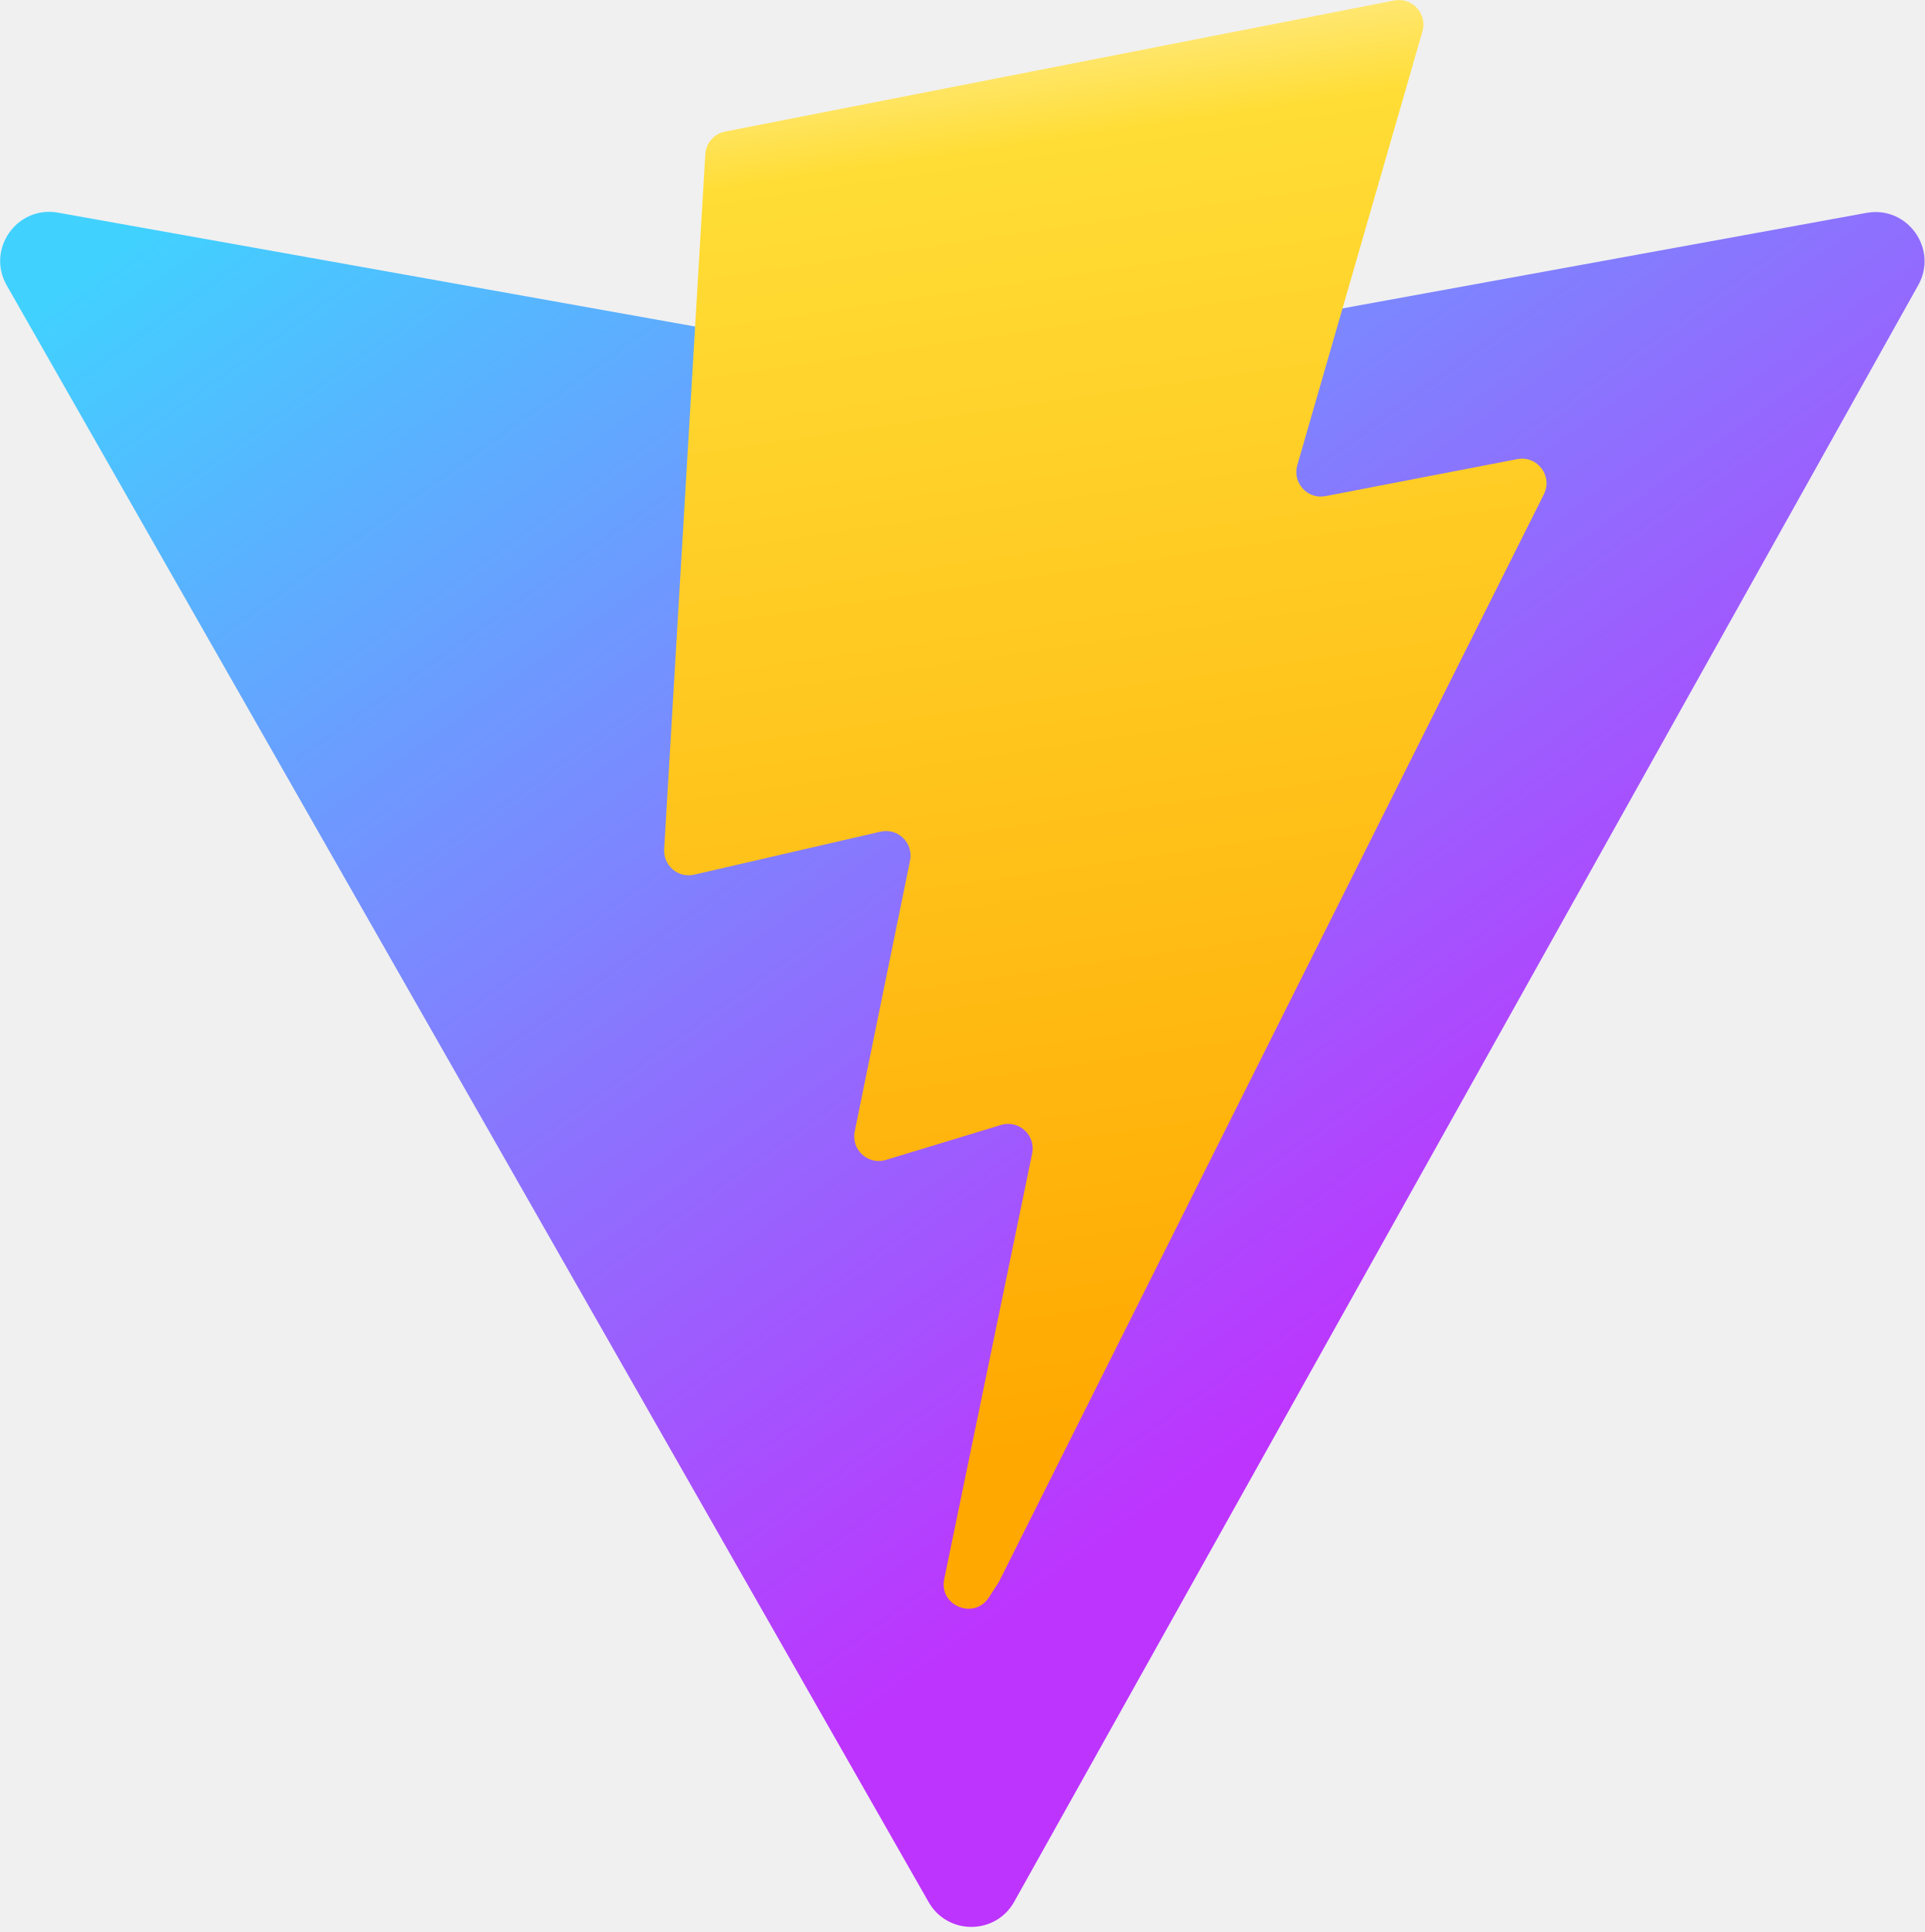
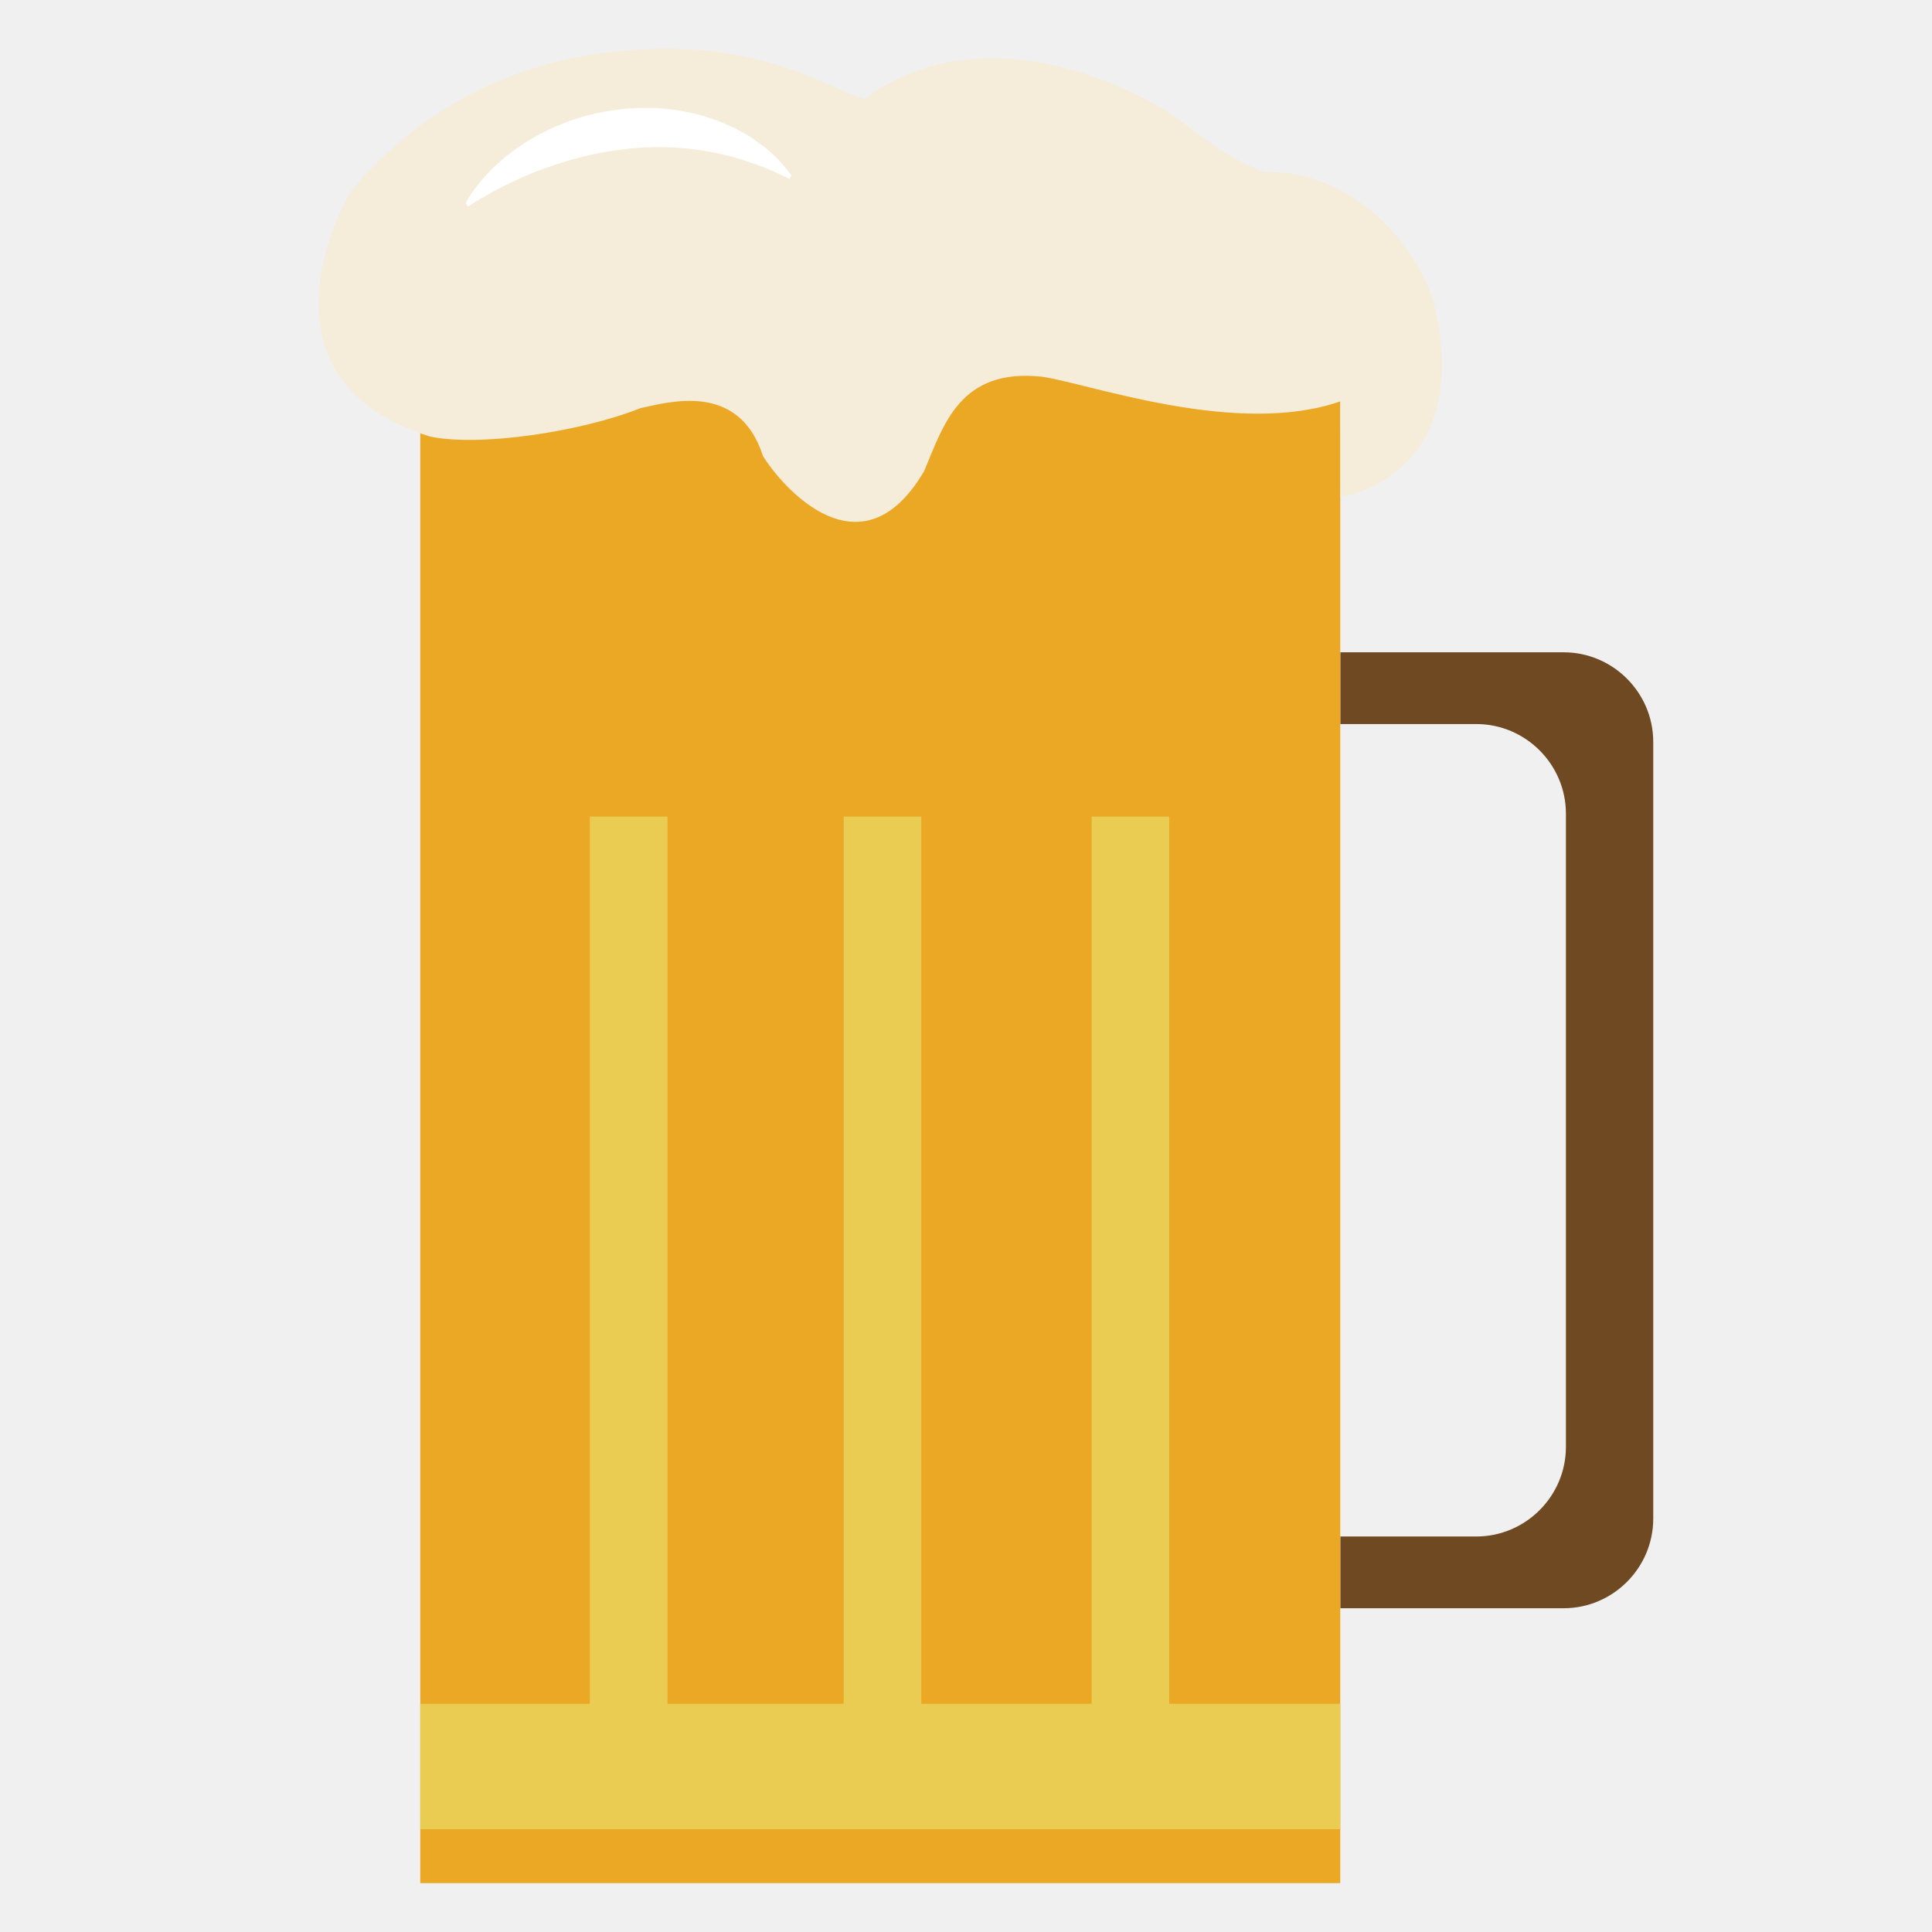
- <svg xmlns="http://www.w3.org/2000/svg" aria-hidden="true" role="img" class="iconify iconify--logos" width="31.88" height="32" preserveAspectRatio="xMidYMid meet" viewBox="0 0 256 257">
-   <defs>
-     <linearGradient id="IconifyId1813088fe1fbc01fb466" x1="-.828%" x2="57.636%" y1="7.652%" y2="78.411%">
-       <stop offset="0%" stop-color="#41D1FF" />
-       <stop offset="100%" stop-color="#BD34FE" />
-     </linearGradient>
-     <linearGradient id="IconifyId1813088fe1fbc01fb467" x1="43.376%" x2="50.316%" y1="2.242%" y2="89.03%">
-       <stop offset="0%" stop-color="#FFEA83" />
-       <stop offset="8.333%" stop-color="#FFDD35" />
-       <stop offset="100%" stop-color="#FFA800" />
-     </linearGradient>
-   </defs>
-   <path fill="url(#IconifyId1813088fe1fbc01fb466)" d="M255.153 37.938L134.897 252.976c-2.483 4.44-8.862 4.466-11.382.048L.875 37.958c-2.746-4.814 1.371-10.646 6.827-9.67l120.385 21.517a6.537 6.537 0 0 0 2.322-.004l117.867-21.483c5.438-.991 9.574 4.796 6.877 9.62Z" />
-   <path fill="url(#IconifyId1813088fe1fbc01fb467)" d="M185.432.063L96.44 17.501a3.268 3.268 0 0 0-2.634 3.014l-5.474 92.456a3.268 3.268 0 0 0 3.997 3.378l24.777-5.718c2.318-.535 4.413 1.507 3.936 3.838l-7.361 36.047c-.495 2.426 1.782 4.5 4.151 3.78l15.304-4.649c2.372-.72 4.652 1.36 4.15 3.788l-11.698 56.621c-.732 3.542 3.979 5.473 5.943 2.437l1.313-2.028l72.516-144.72c1.215-2.423-.88-5.186-3.54-4.672l-25.505 4.922c-2.396.462-4.435-1.77-3.759-4.114l16.646-57.705c.677-2.35-1.37-4.583-3.769-4.113Z" />
+ <svg xmlns="http://www.w3.org/2000/svg" width="800px" height="800px" viewBox="0 0 1024 1024" class="icon" version="1.1">
+   <path d="M222.75 198.549h487.622v799.557H222.75z" fill="#EBA824" />
+   <path d="M222.75 903.065h487.622v66.465H222.75z" fill="#EACC53" />
+   <path d="M312.64 432.799h41.135V923.597h-41.135zM447.193 432.799h41.135V923.597h-41.135zM578.571 432.799h41.135V923.597H578.571z" fill="#EACC53" />
+   <path d="M828.768 345.731h-118.325v38.03H782.482c26.106 0 47.485 21.379 47.485 47.485v335.642c0 26.106-21.379 47.485-47.485 47.485h-72.039v38.03h118.325c26.106 0 47.485-21.379 47.485-47.485V393.217c0-26.106-21.379-47.485-47.485-47.485z" fill="#6E4921" />
+   <path d="M185.848 101.532s-58.563 98.145 41.982 129.826c26.106 5.574 79.942-2.399 111.622-15.029 15.029-3.175 52.212-14.253 64.913 25.33 10.301 16.652 52.212 64.913 85.516 7.902 10.301-24.554 18.98-54.611 62.514-49.884 26.106 3.951 103.367 32.033 158.049 13.053 0.212 47.979 0 50.801 0 50.801s71.969-10.019 49.39-103.437c-7.126-24.554-38.03-69.64-89.467-68.864-20.603-7.126-37.184-22.155-49.884-30.904-14.253-9.525-96.593-56.234-162.282-7.902-20.603-6.774-37.184-19.403-80.718-25.33-36.055-3.105-124.957-5.292-191.634 74.438z" fill="#F5ECDA" />
+   <path d="M246.81 107.812s0.071-0.212 0.282-0.564c0.212-0.353 0.423-0.917 0.847-1.552 0.776-1.341 1.905-3.175 3.528-5.362 1.623-2.258 3.669-4.798 6.28-7.62 0.635-0.706 1.341-1.411 2.046-2.117l2.187-2.187c1.552-1.482 3.175-2.893 4.939-4.445 0.847-0.776 1.834-1.482 2.752-2.187 0.988-0.706 1.905-1.482 2.963-2.258 0.988-0.776 2.046-1.411 3.105-2.187 1.058-0.706 2.187-1.482 3.316-2.187 2.258-1.411 4.586-2.822 7.126-4.092 2.47-1.341 5.08-2.54 7.691-3.74 1.341-0.635 2.681-1.129 4.092-1.693 1.411-0.494 2.752-1.129 4.163-1.623 2.893-0.917 5.786-1.976 8.749-2.681 1.482-0.423 3.034-0.776 4.516-1.129 1.552-0.353 3.034-0.635 4.586-0.917 3.105-0.635 6.209-0.988 9.384-1.411 3.175-0.353 6.35-0.494 9.455-0.635h8.255l1.199 0.071c6.28 0.353 12.418 1.199 18.204 2.54 1.482 0.353 2.893 0.706 4.304 1.058 0.706 0.212 1.411 0.353 2.117 0.564 0.706 0.212 1.411 0.423 2.046 0.706 1.341 0.423 2.681 0.917 4.022 1.341 0.635 0.212 1.341 0.423 1.976 0.706 0.635 0.212 1.27 0.564 1.905 0.776 1.27 0.564 2.47 1.058 3.669 1.623 1.199 0.564 2.399 0.988 3.528 1.623 2.258 1.27 4.375 2.399 6.421 3.598 0.494 0.282 0.988 0.564 1.482 0.917 0.494 0.353 0.988 0.635 1.411 0.988 0.917 0.635 1.834 1.27 2.681 1.905 0.847 0.635 1.693 1.27 2.54 1.834 0.423 0.282 0.776 0.564 1.199 0.917 0.353 0.353 0.776 0.635 1.129 0.988 1.411 1.27 2.822 2.399 3.951 3.598 0.564 0.564 1.199 1.129 1.693 1.623 0.564 0.494 0.988 1.129 1.482 1.623 0.917 1.058 1.764 1.976 2.399 2.822 0.706 0.847 1.27 1.552 1.693 2.117 0.423 0.564 0.776 1.058 0.988 1.341 0.212 0.282 0.353 0.494 0.353 0.494l-0.988 1.834s-2.54-1.199-6.985-3.316c-1.129-0.564-2.399-1.058-3.74-1.623-1.341-0.564-2.893-1.129-4.445-1.764-1.552-0.706-3.316-1.199-5.151-1.834-0.917-0.282-1.834-0.635-2.752-0.988-0.494-0.141-0.988-0.353-1.411-0.494l-1.482-0.423c-2.046-0.564-4.092-1.199-6.28-1.764-2.187-0.564-4.516-0.988-6.844-1.552-4.727-0.917-9.737-1.764-14.958-2.258-5.221-0.564-10.654-0.847-16.087-0.847h-1.058l-1.058 0.071-2.046 0.071c-1.411 0.071-2.752 0.071-4.163 0.141-1.411 0.141-2.752 0.212-4.163 0.353-1.411 0.141-2.752 0.212-4.163 0.423-2.752 0.353-5.574 0.635-8.326 1.129-1.341 0.212-2.752 0.423-4.092 0.635-1.341 0.282-2.681 0.564-4.092 0.847-2.681 0.494-5.362 1.199-7.973 1.834-1.341 0.353-2.611 0.706-3.881 1.058-1.27 0.353-2.54 0.706-3.81 1.129-2.54 0.776-4.939 1.552-7.338 2.399-1.199 0.423-2.399 0.776-3.528 1.199-1.129 0.423-2.328 0.847-3.457 1.27-1.129 0.423-2.258 0.847-3.316 1.341-1.058 0.423-2.187 0.847-3.175 1.341-2.046 0.917-4.092 1.764-5.997 2.681-0.917 0.423-1.905 0.917-2.822 1.341-0.917 0.423-1.764 0.917-2.681 1.341-1.764 0.847-3.316 1.693-4.868 2.47-3.034 1.623-5.645 3.105-7.761 4.375-2.117 1.27-3.74 2.328-4.798 3.034-0.564 0.353-0.988 0.635-1.27 0.847-0.282 0.212-0.423 0.282-0.423 0.282l-1.27-1.764z" fill="#FFFFFF" />
</svg>
